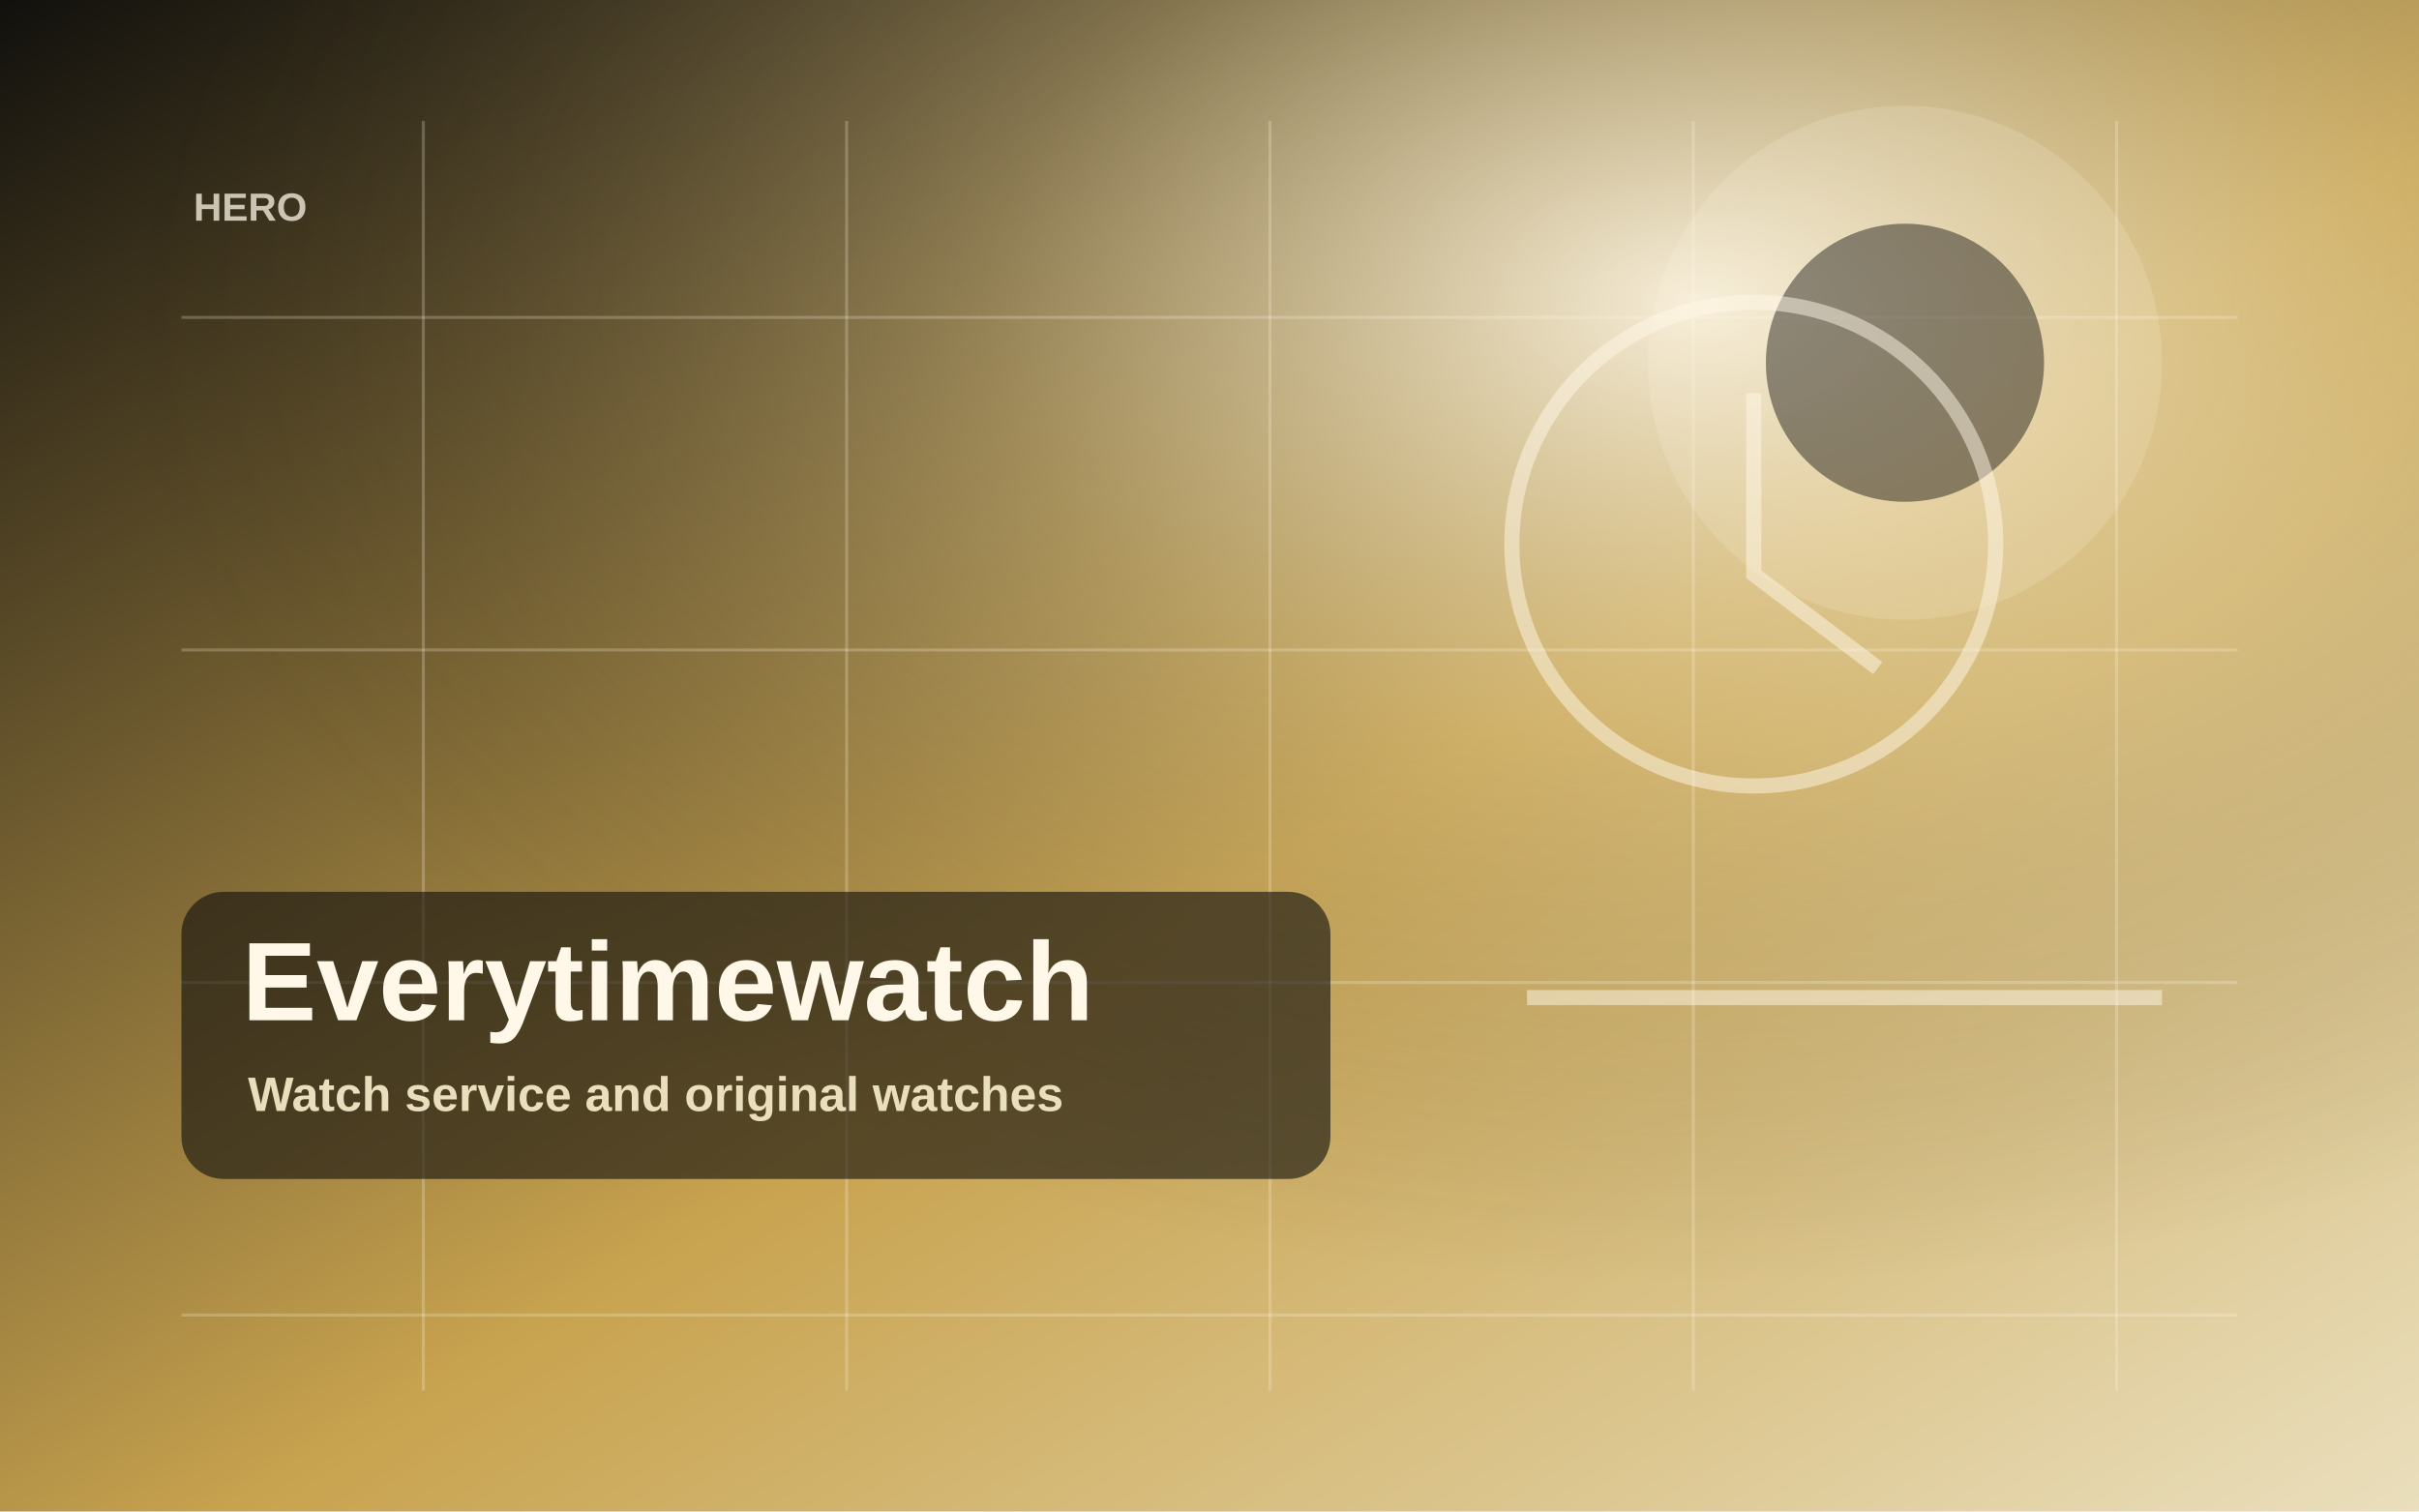
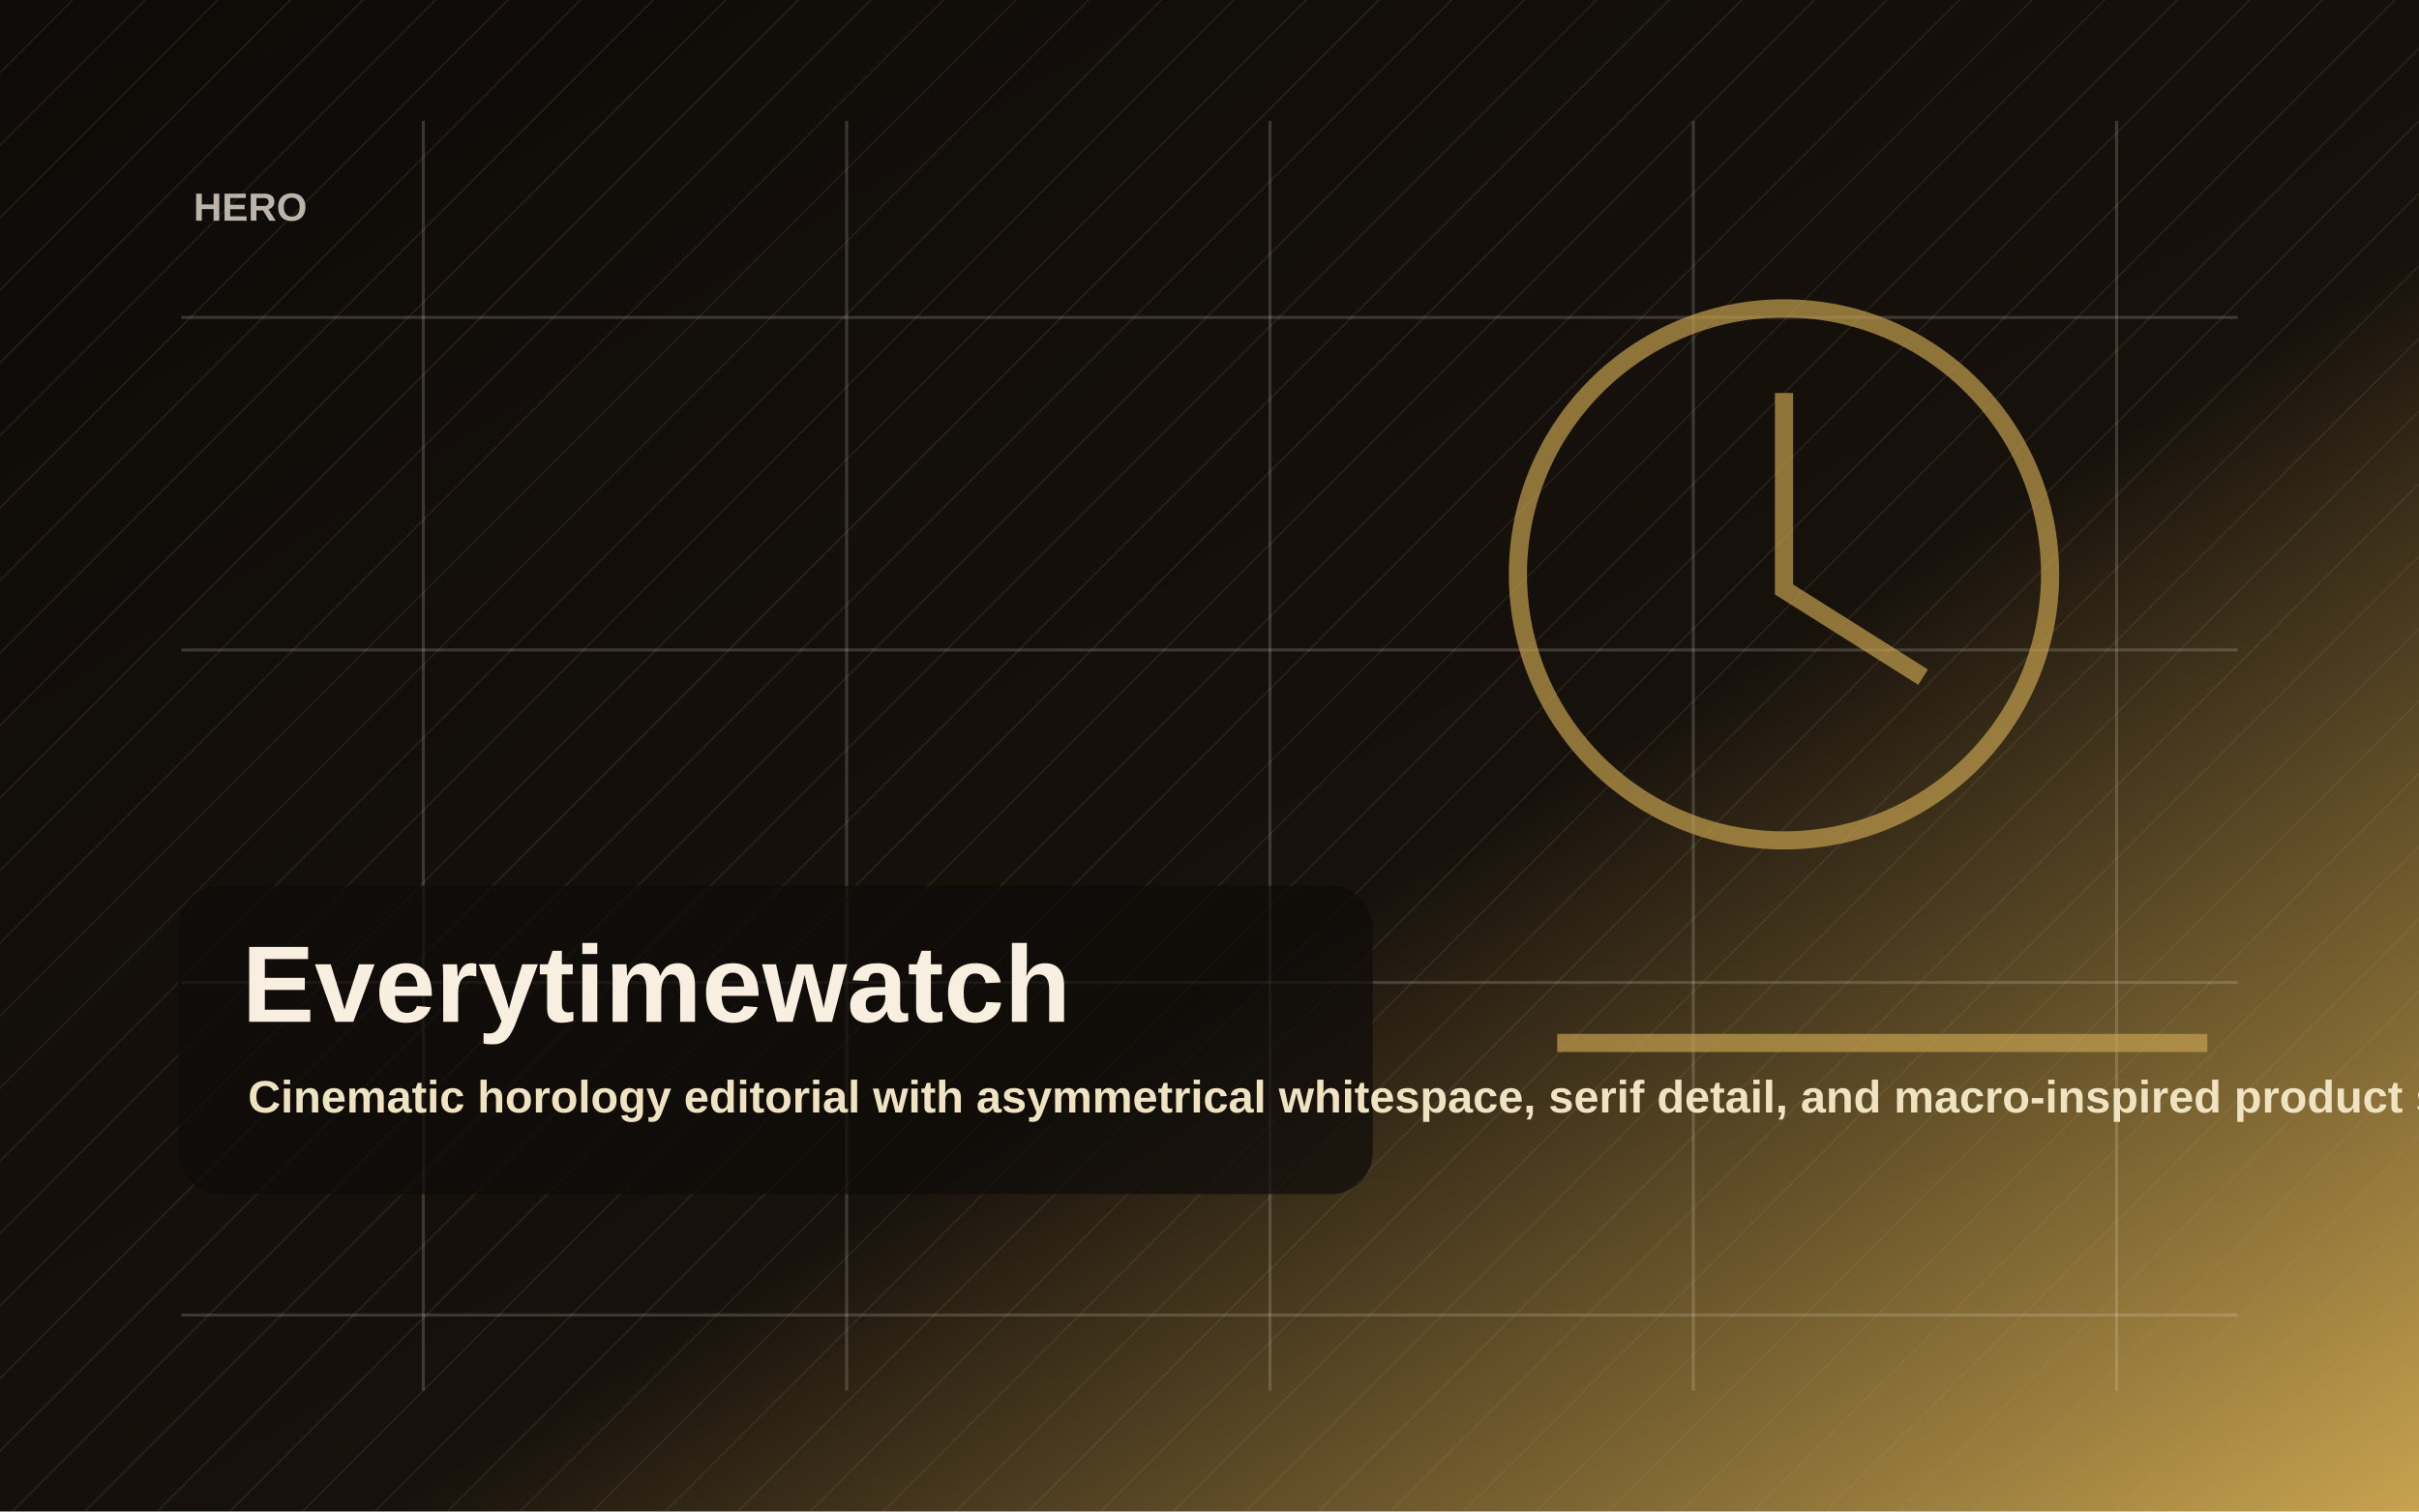
<svg xmlns="http://www.w3.org/2000/svg" width="1600" height="1000" viewBox="0 0 1600 1000" role="img" aria-label="Everytimewatch">
  <defs>
    <linearGradient id="bg" x1="0" x2="1" y1="0" y2="1">
-       <stop offset="0" stop-color="#11100d" />
-       <stop offset="0.55" stop-color="#c8a34f" />
-       <stop offset="1" stop-color="#eadfbd" />
+       <stop offset="0" stop-color="#0e0b08" />
+       <stop offset=".58" stop-color="#17110c" />
+       <stop offset="1" stop-color="#c8a34f" />
    </linearGradient>
-     <radialGradient id="glow" cx="70%" cy="20%" r="65%">
-       <stop offset="0" stop-color="#fff8e8" stop-opacity=".9" />
-       <stop offset=".45" stop-color="#eadfbd" stop-opacity=".25" />
-       <stop offset="1" stop-color="#11100d" stop-opacity="0" />
-     </radialGradient>
+     <pattern id="grain" width="48" height="48" patternUnits="userSpaceOnUse">
+       <path d="M0 48L48 0M-12 12L12-12M36 60L60 36" stroke="#aa9a83" stroke-opacity=".13" />
+     </pattern>
  </defs>
  <rect width="1600" height="1000" fill="url(#bg)" />
-   <rect width="1600" height="1000" fill="url(#glow)" />
-   <g fill="none" stroke="#fff8e8" stroke-opacity=".24" stroke-width="2">
-     <path d="M120 210 H1480 M120 430 H1480 M120 650 H1480 M120 870 H1480" />
-     <path d="M280 80 V920 M560 80 V920 M840 80 V920 M1120 80 V920 M1400 80 V920" />
+   <rect width="1600" height="1000" fill="url(#grain)" />
+   <g fill="none" stroke="#f8efe0" stroke-opacity=".18" stroke-width="2">
+     <path d="M120 210H1480M120 430H1480M120 650H1480M120 870H1480" />
+     <path d="M280 80V920M560 80V920M840 80V920M1120 80V920M1400 80V920" />
  </g>
-   <circle cx="1260" cy="240" r="170" fill="#fff8e8" opacity=".16" />
-   <circle cx="1260" cy="240" r="92" fill="#11100d" opacity=".45" />
-   <g fill="none" stroke="#fff8e8" stroke-width="10" opacity=".5">
-     <circle cx="1160" cy="360" r="160" />
-     <path d="M1160 260v120l82 62" />
-     <path d="M1010 660h420" />
+   <g fill="none" stroke="#c8a34f" stroke-width="12" opacity=".68">
+     <circle cx="1180" cy="380" r="176" />
+     <path d="M1180 260v130l92 58" />
+     <path d="M1030 690h430" />
  </g>
-   <rect x="120" y="590" width="760" height="190" rx="28" fill="#11100d" opacity=".62" />
-   <text x="160" y="675" font-family="Arial, Helvetica, sans-serif" font-size="74" font-weight="900" fill="#fff8e8">Everytimewatch</text>
-   <text x="164" y="735" font-family="Arial, Helvetica, sans-serif" font-size="32" font-weight="700" fill="#eadfbd">Watch service and original watches</text>
-   <text x="128" y="146" font-family="Arial, Helvetica, sans-serif" font-size="26" font-weight="800" fill="#fff8e8" opacity=".74">HERO</text>
+   <rect x="118" y="586" width="790" height="204" rx="28" fill="#0e0b08" opacity=".72" />
+   <text x="160" y="676" font-family="Arial, Helvetica, sans-serif" font-size="72" font-weight="900" fill="#f8efe0">Everytimewatch</text>
+   <text x="164" y="736" font-family="Arial, Helvetica, sans-serif" font-size="30" font-weight="700" fill="#efe3c2">Cinematic horology editorial with asymmetrical whitespace, serif detail, and macro-inspired product surfaces.</text>
+   <text x="128" y="146" font-family="Arial, Helvetica, sans-serif" font-size="26" font-weight="800" fill="#f8efe0" opacity=".74">HERO</text>
</svg>
